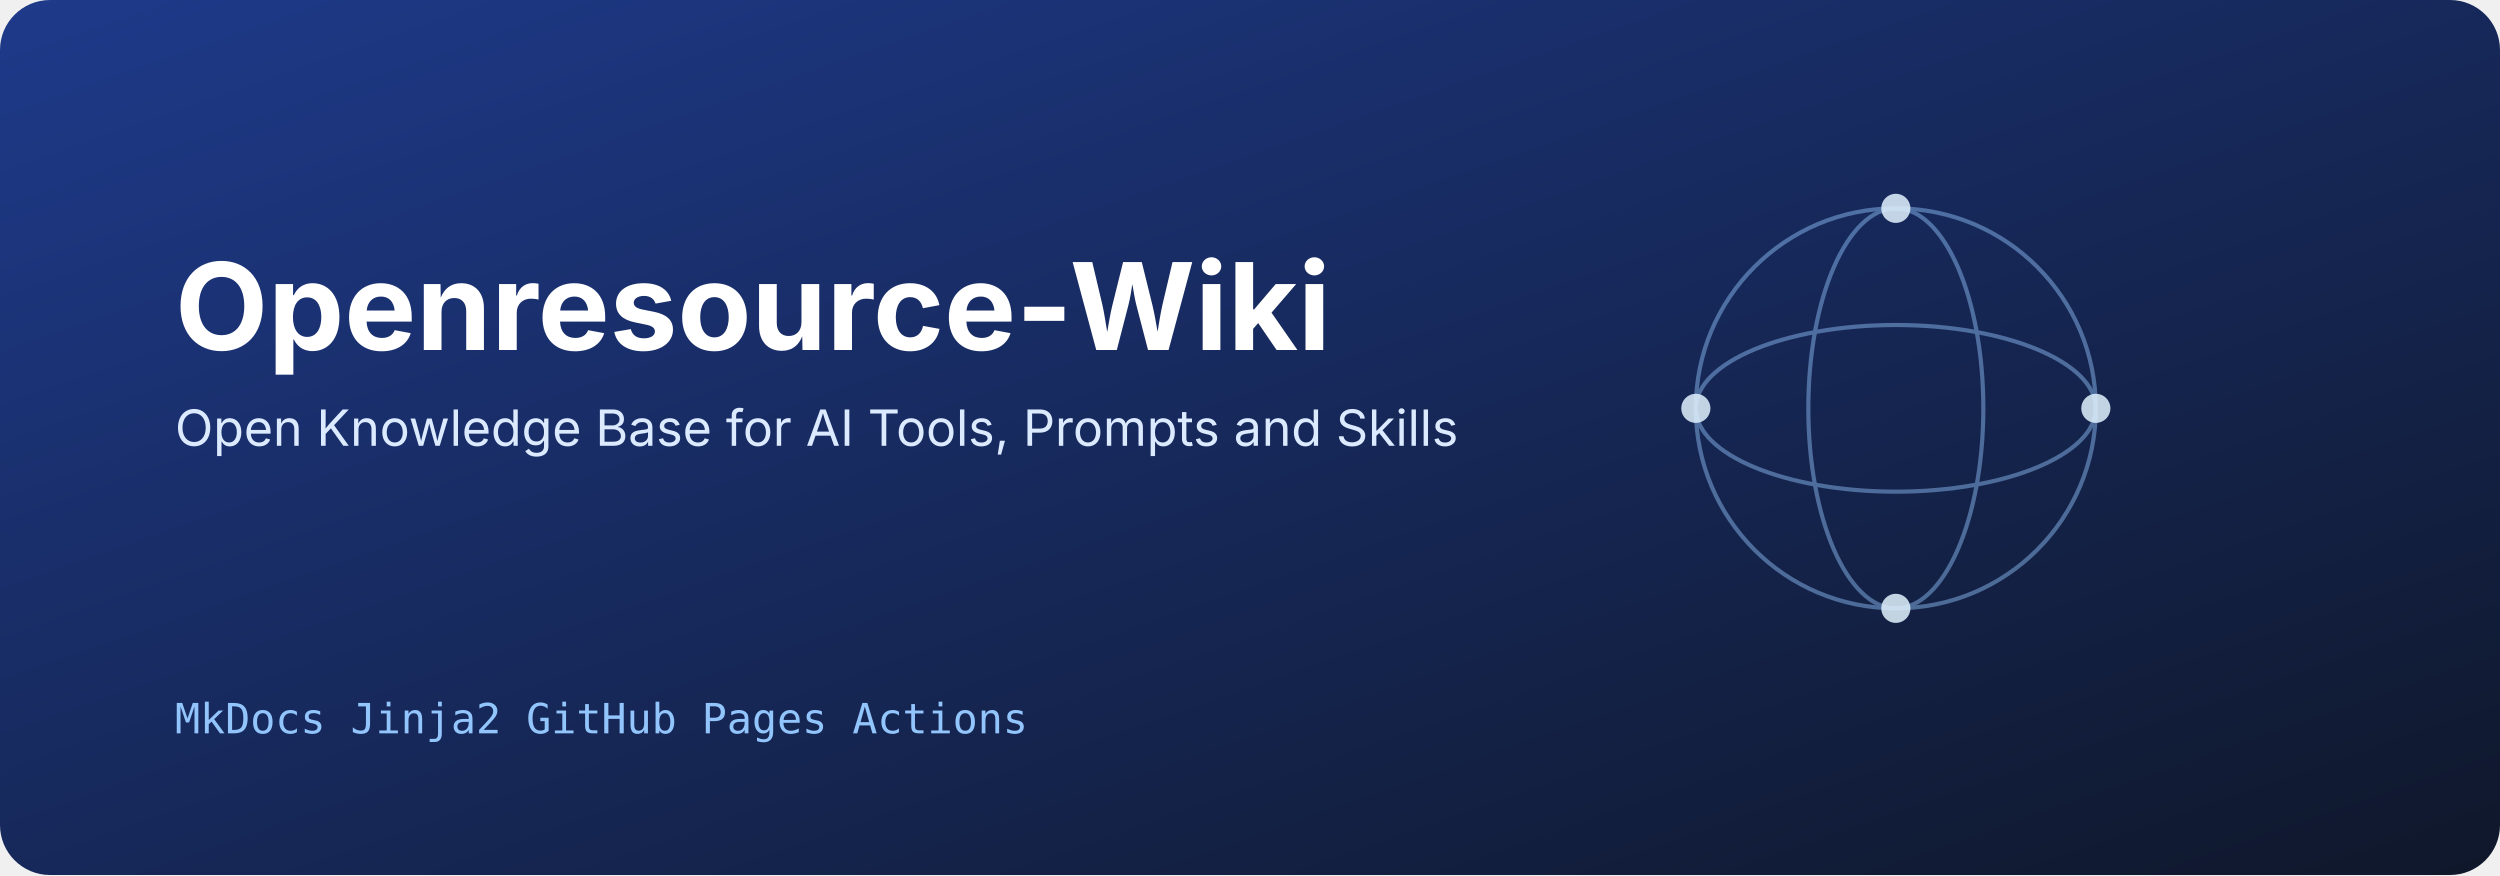
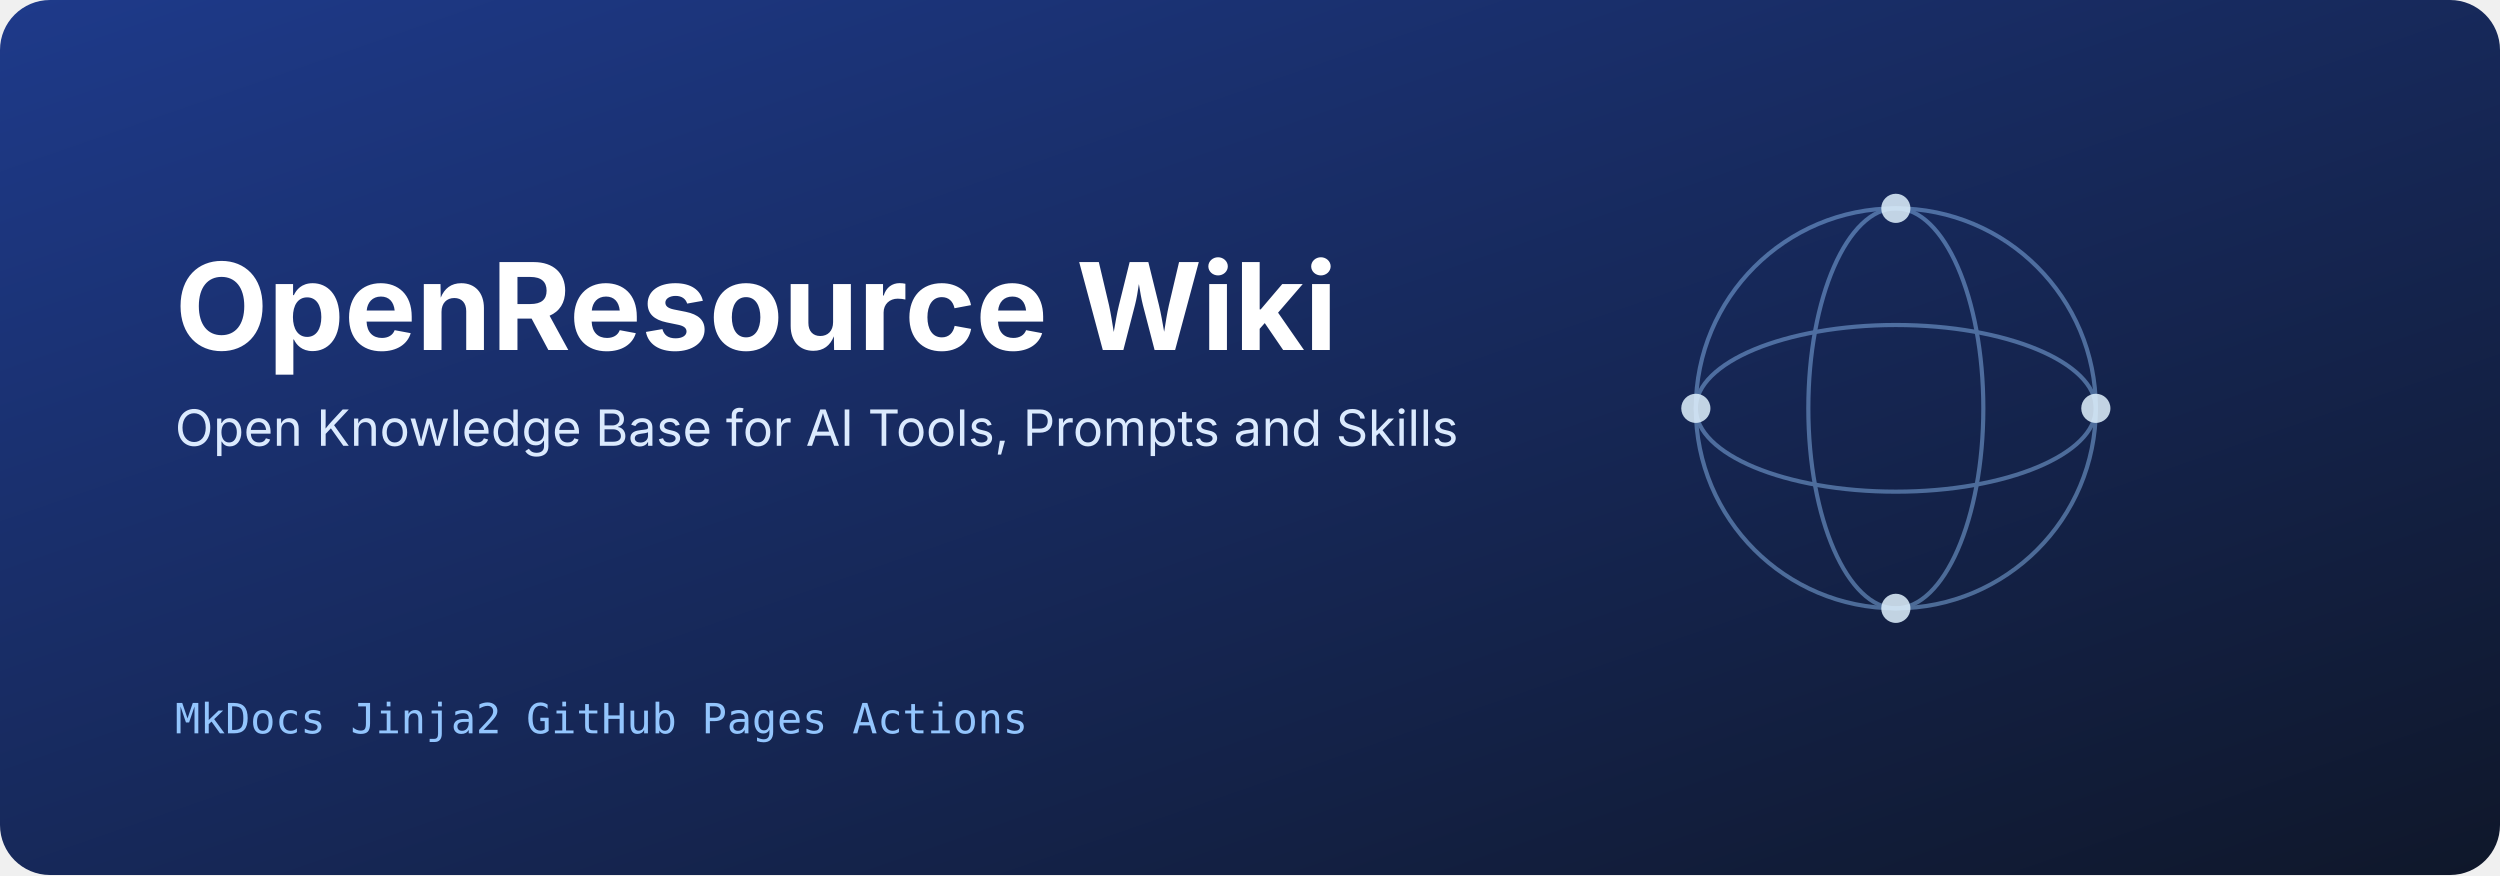
- <svg xmlns="http://www.w3.org/2000/svg" width="1200" height="420" viewBox="0 0 1200 420" role="img" aria-label="Openresource-Wiki hero">
+ <svg xmlns="http://www.w3.org/2000/svg" width="1200" height="420" viewBox="0 0 1200 420" role="img" aria-label="OpenResource Wiki hero">
  <defs>
    <linearGradient id="g3" x1="0" y1="0" x2="1" y2="1">
      <stop offset="0%" stop-color="#1e3a8a" />
      <stop offset="100%" stop-color="#0f172a" />
    </linearGradient>
  </defs>
  <rect width="1200" height="420" fill="url(#g3)" rx="24" />
  <g stroke="#93c5fd" stroke-width="2" opacity="0.45" fill="none">
    <circle cx="910" cy="196" r="96" />
    <ellipse cx="910" cy="196" rx="42" ry="96" />
    <ellipse cx="910" cy="196" rx="96" ry="40" />
  </g>
  <g fill="#e0f2fe" opacity="0.85">
    <circle cx="910" cy="100" r="7" />
    <circle cx="1006" cy="196" r="7" />
    <circle cx="910" cy="292" r="7" />
    <circle cx="814" cy="196" r="7" />
  </g>
-   <text x="84" y="168" fill="#ffffff" font-family="Inter, Segoe UI, Arial, sans-serif" font-size="58" font-weight="700">Openresource-Wiki</text>
+   <text x="84" y="168" fill="#ffffff" font-family="Inter, Segoe UI, Arial, sans-serif" font-size="58" font-weight="700">OpenResource Wiki</text>
  <text x="84" y="214" fill="#dbeafe" font-family="Inter, Segoe UI, Arial, sans-serif" font-size="24">Open Knowledge Base for AI Tools, Prompts and Skills</text>
  <text x="84" y="352" fill="#93c5fd" font-family="JetBrains Mono, Menlo, monospace" font-size="20">MkDocs   Jinja2   GitHub Pages   Actions</text>
</svg>
